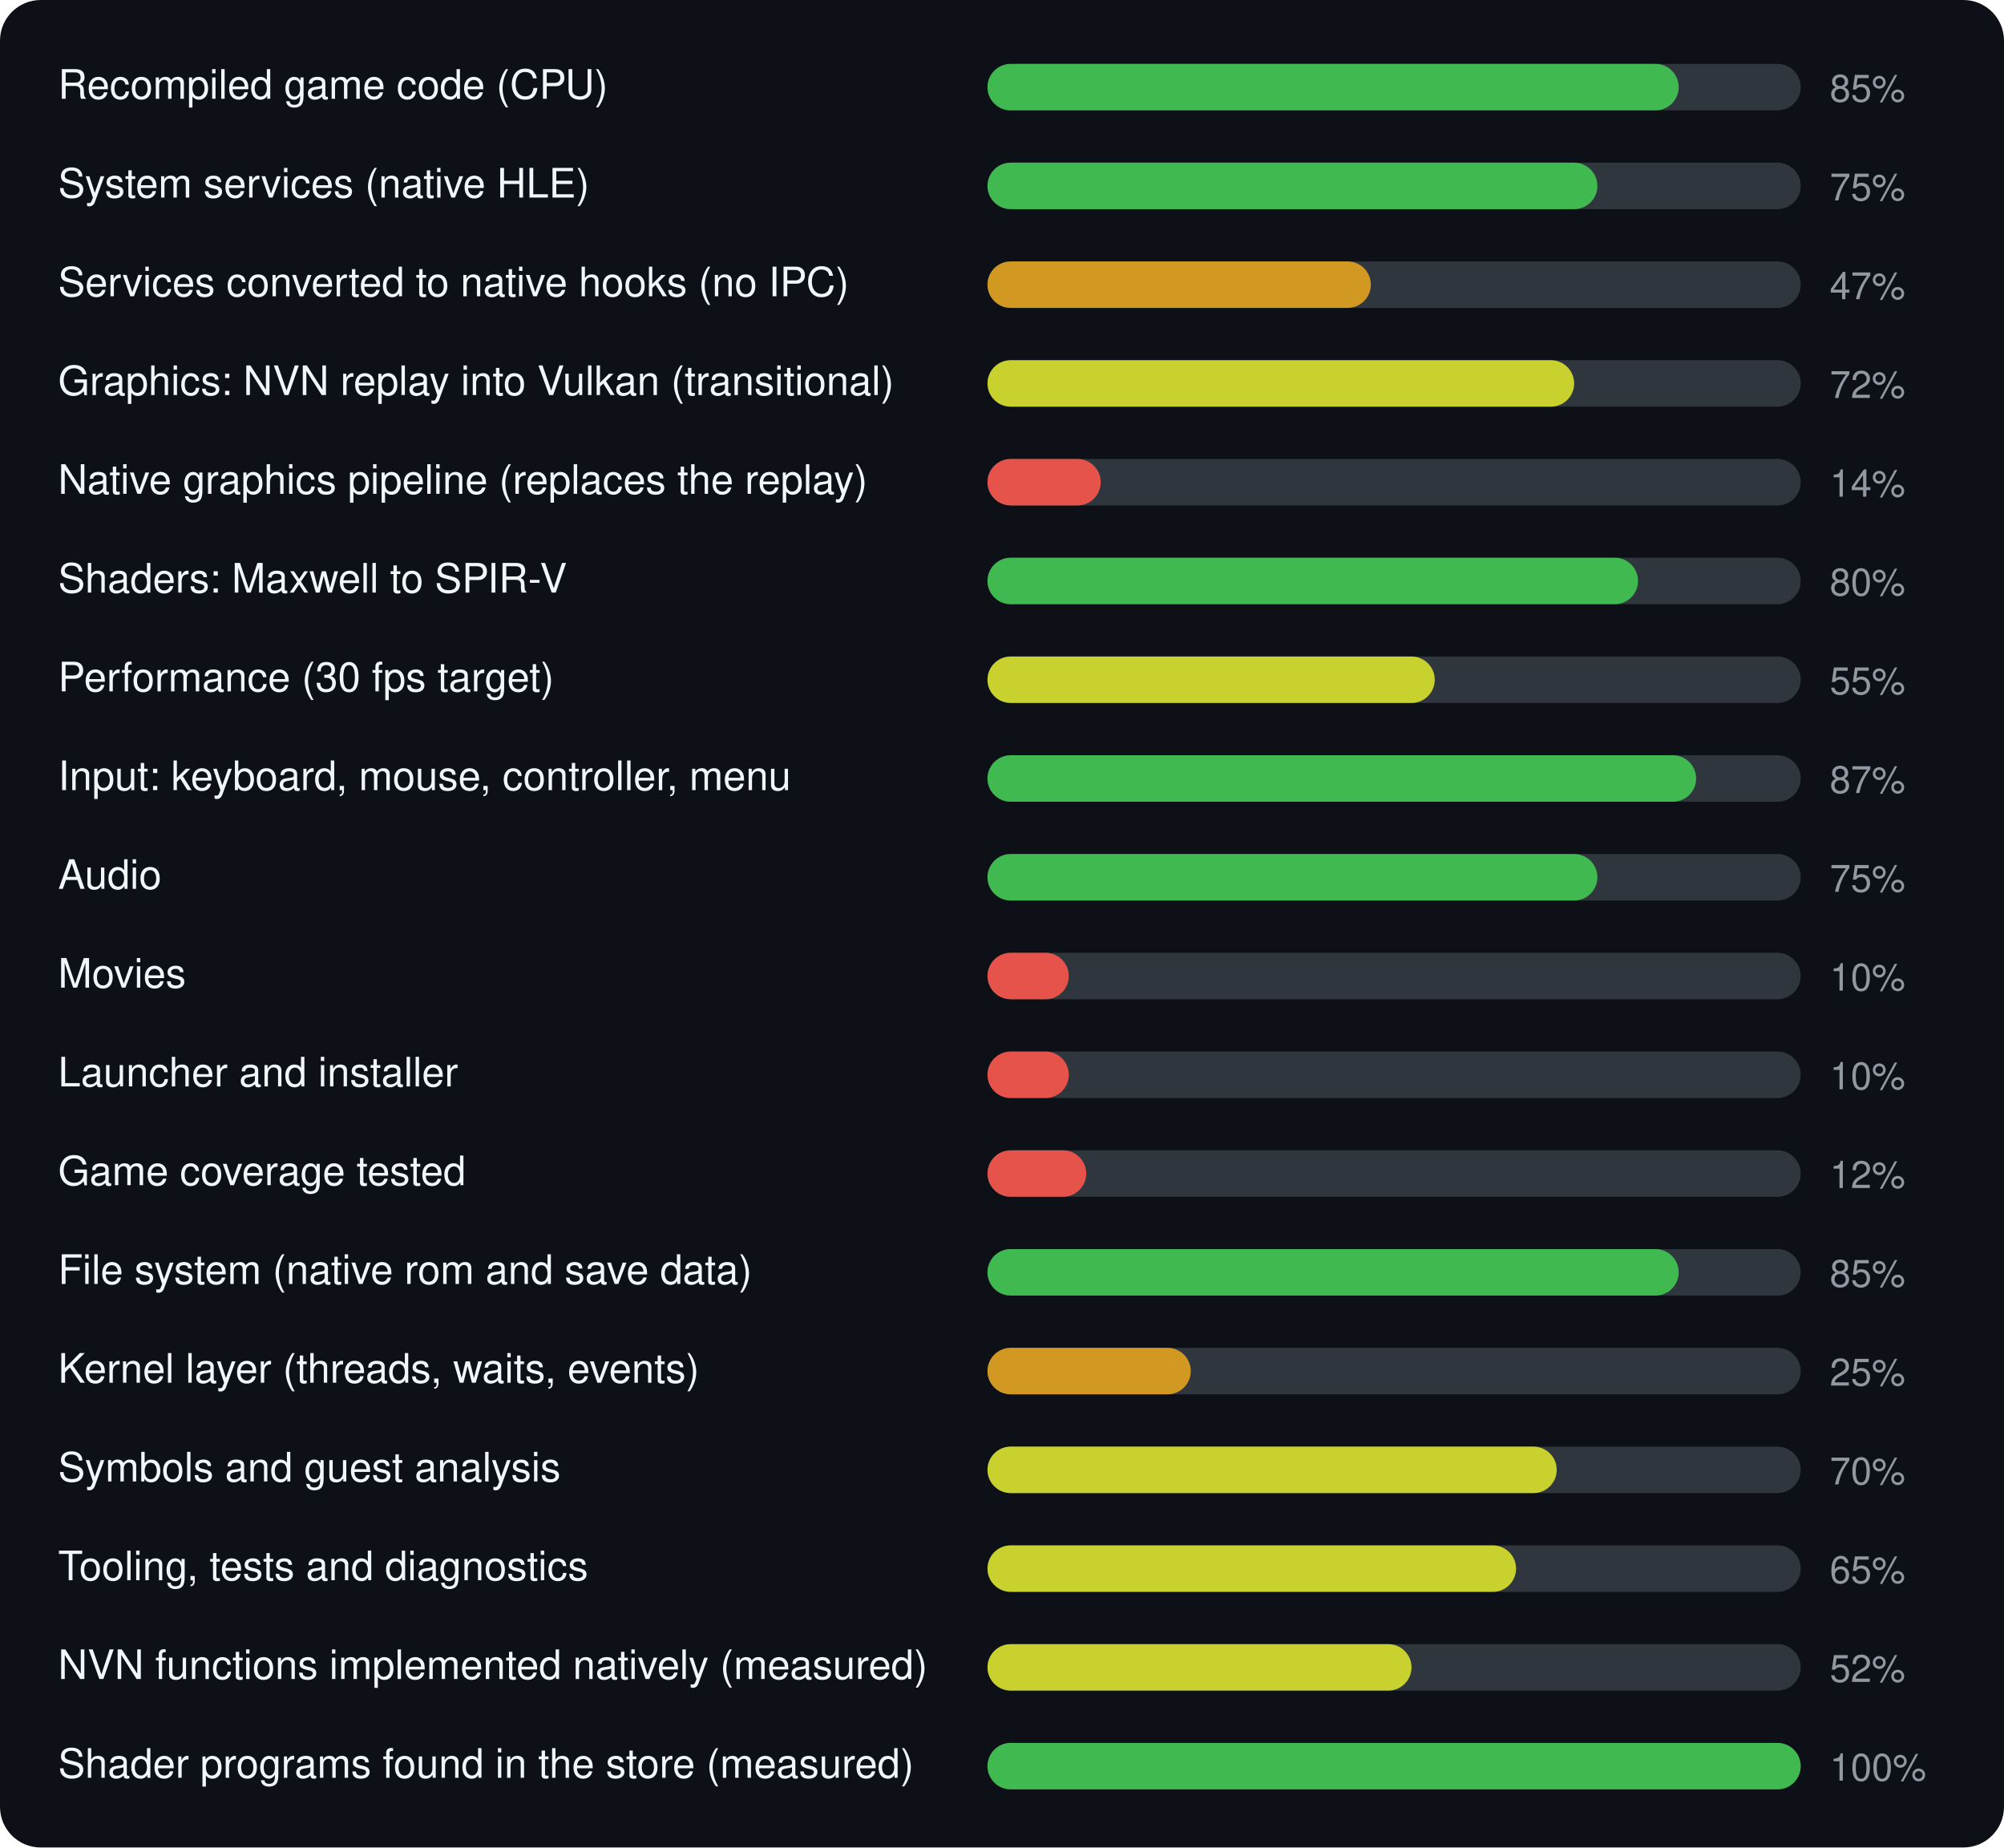
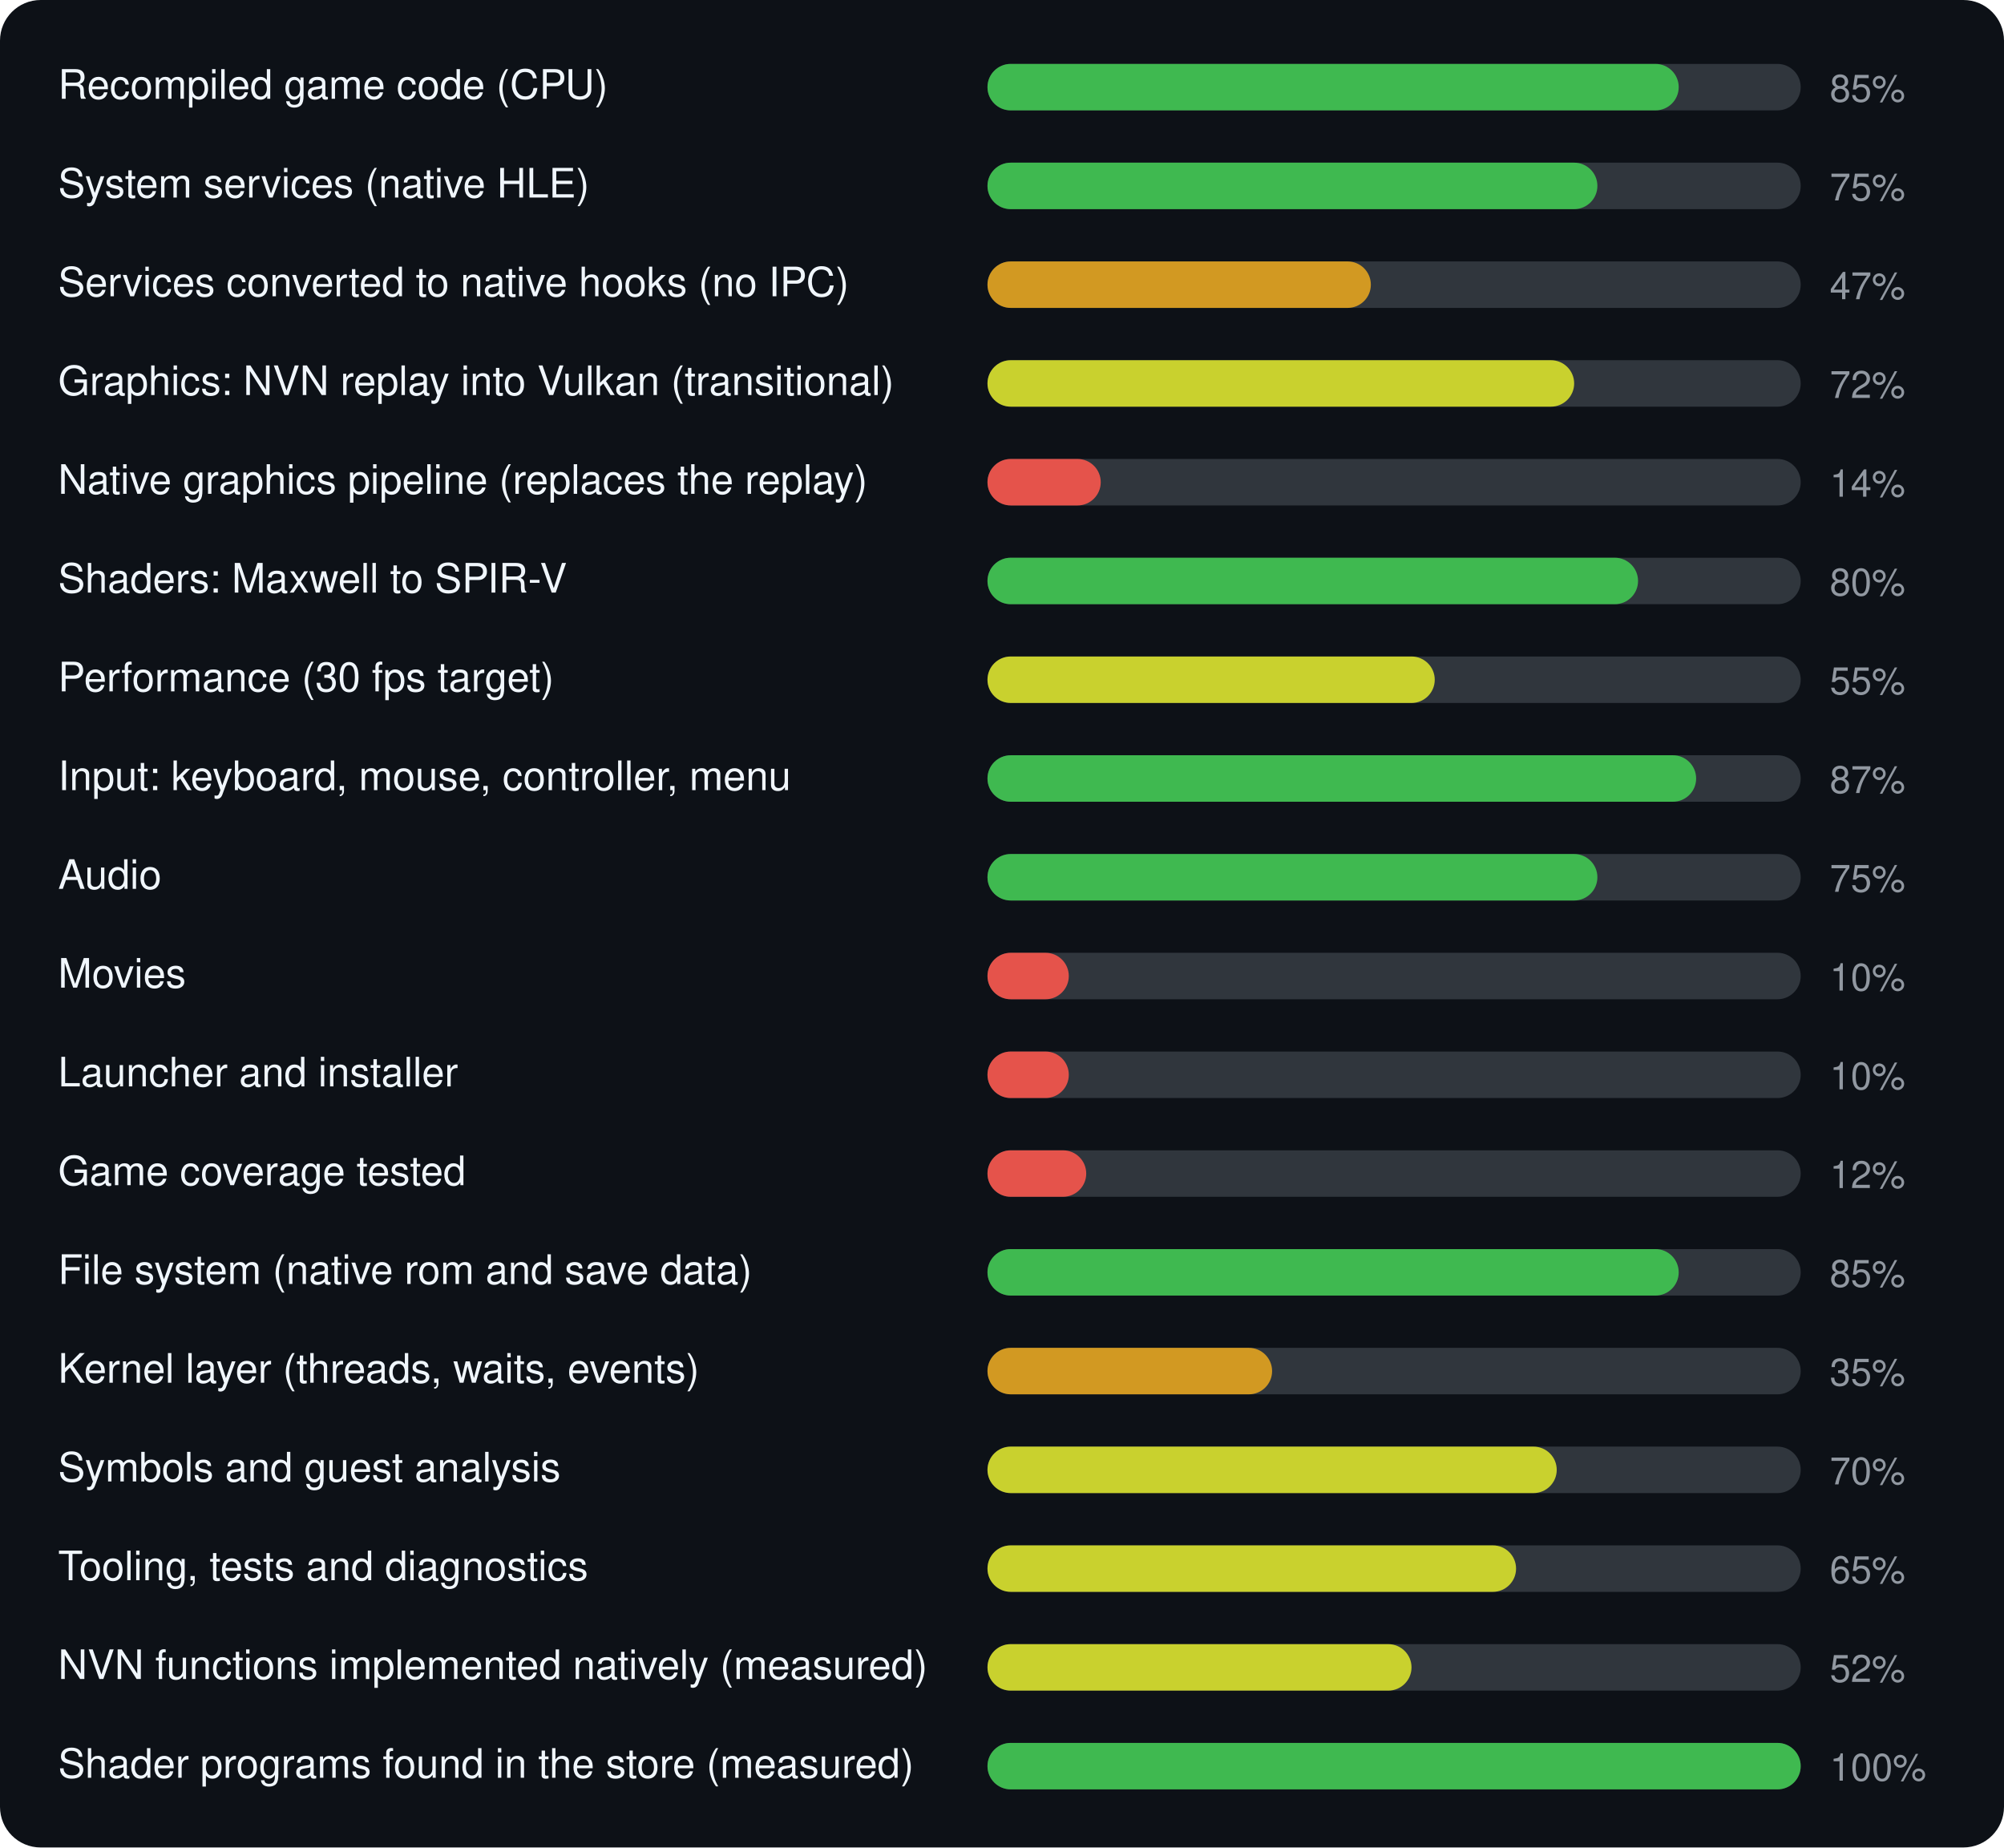
<svg xmlns="http://www.w3.org/2000/svg" width="690" height="636" viewBox="0 0 690 636" role="img" aria-label="Progress by area">
  <style>.t{fill:#f0f6fc;font-family:Segoe UI,Helvetica,Arial,sans-serif}.m{fill:#9198a1;font-family:Segoe UI,Helvetica,Arial,sans-serif}</style>
  <rect width="690" height="636" rx="14" fill="#0d1117" />
  <text class="t" x="20" y="34" font-size="14">Recompiled game code (CPU)</text>
  <rect x="340" y="22" width="280" height="16" rx="8" fill="#30363d" />
  <rect x="340" y="22" width="238" height="16" rx="8" fill="#3fb950" />
  <text class="m" x="630" y="35" font-size="13">85%</text>
  <text class="t" x="20" y="68" font-size="14">System services (native HLE)</text>
  <rect x="340" y="56" width="280" height="16" rx="8" fill="#30363d" />
  <rect x="340" y="56" width="210" height="16" rx="8" fill="#3fb950" />
  <text class="m" x="630" y="69" font-size="13">75%</text>
  <text class="t" x="20" y="102" font-size="14">Services converted to native hooks (no IPC)</text>
  <rect x="340" y="90" width="280" height="16" rx="8" fill="#30363d" />
  <rect x="340" y="90" width="132" height="16" rx="8" fill="#d29922" />
  <text class="m" x="630" y="103" font-size="13">47%</text>
  <text class="t" x="20" y="136" font-size="14">Graphics: NVN replay into Vulkan (transitional)</text>
  <rect x="340" y="124" width="280" height="16" rx="8" fill="#30363d" />
  <rect x="340" y="124" width="202" height="16" rx="8" fill="#c9d12e" />
  <text class="m" x="630" y="137" font-size="13">72%</text>
  <text class="t" x="20" y="170" font-size="14">Native graphics pipeline (replaces the replay)</text>
  <rect x="340" y="158" width="280" height="16" rx="8" fill="#30363d" />
  <rect x="340" y="158" width="39" height="16" rx="8" fill="#e5534b" />
  <text class="m" x="630" y="171" font-size="13">14%</text>
  <text class="t" x="20" y="204" font-size="14">Shaders: Maxwell to SPIR-V</text>
  <rect x="340" y="192" width="280" height="16" rx="8" fill="#30363d" />
  <rect x="340" y="192" width="224" height="16" rx="8" fill="#3fb950" />
  <text class="m" x="630" y="205" font-size="13">80%</text>
  <text class="t" x="20" y="238" font-size="14">Performance (30 fps target)</text>
  <rect x="340" y="226" width="280" height="16" rx="8" fill="#30363d" />
  <rect x="340" y="226" width="154" height="16" rx="8" fill="#c9d12e" />
  <text class="m" x="630" y="239" font-size="13">55%</text>
  <text class="t" x="20" y="272" font-size="14">Input: keyboard, mouse, controller, menu</text>
  <rect x="340" y="260" width="280" height="16" rx="8" fill="#30363d" />
  <rect x="340" y="260" width="244" height="16" rx="8" fill="#3fb950" />
  <text class="m" x="630" y="273" font-size="13">87%</text>
  <text class="t" x="20" y="306" font-size="14">Audio</text>
  <rect x="340" y="294" width="280" height="16" rx="8" fill="#30363d" />
  <rect x="340" y="294" width="210" height="16" rx="8" fill="#3fb950" />
  <text class="m" x="630" y="307" font-size="13">75%</text>
  <text class="t" x="20" y="340" font-size="14">Movies</text>
  <rect x="340" y="328" width="280" height="16" rx="8" fill="#30363d" />
  <rect x="340" y="328" width="28" height="16" rx="8" fill="#e5534b" />
  <text class="m" x="630" y="341" font-size="13">10%</text>
  <text class="t" x="20" y="374" font-size="14">Launcher and installer</text>
  <rect x="340" y="362" width="280" height="16" rx="8" fill="#30363d" />
  <rect x="340" y="362" width="28" height="16" rx="8" fill="#e5534b" />
  <text class="m" x="630" y="375" font-size="13">10%</text>
  <text class="t" x="20" y="408" font-size="14">Game coverage tested</text>
  <rect x="340" y="396" width="280" height="16" rx="8" fill="#30363d" />
  <rect x="340" y="396" width="34" height="16" rx="8" fill="#e5534b" />
  <text class="m" x="630" y="409" font-size="13">12%</text>
  <text class="t" x="20" y="442" font-size="14">File system (native rom and save data)</text>
  <rect x="340" y="430" width="280" height="16" rx="8" fill="#30363d" />
  <rect x="340" y="430" width="238" height="16" rx="8" fill="#3fb950" />
  <text class="m" x="630" y="443" font-size="13">85%</text>
  <text class="t" x="20" y="476" font-size="14">Kernel layer (threads, waits, events)</text>
  <rect x="340" y="464" width="280" height="16" rx="8" fill="#30363d" />
-   <rect x="340" y="464" width="70" height="16" rx="8" fill="#d29922" />
-   <text class="m" x="630" y="477" font-size="13">25%</text>
+   <rect x="340" y="464" width="98" height="16" rx="8" fill="#d29922" />
+   <text class="m" x="630" y="477" font-size="13">35%</text>
  <text class="t" x="20" y="510" font-size="14">Symbols and guest analysis</text>
  <rect x="340" y="498" width="280" height="16" rx="8" fill="#30363d" />
  <rect x="340" y="498" width="196" height="16" rx="8" fill="#c9d12e" />
  <text class="m" x="630" y="511" font-size="13">70%</text>
  <text class="t" x="20" y="544" font-size="14">Tooling, tests and diagnostics</text>
  <rect x="340" y="532" width="280" height="16" rx="8" fill="#30363d" />
  <rect x="340" y="532" width="182" height="16" rx="8" fill="#c9d12e" />
  <text class="m" x="630" y="545" font-size="13">65%</text>
  <text class="t" x="20" y="578" font-size="14">NVN functions implemented natively (measured)</text>
  <rect x="340" y="566" width="280" height="16" rx="8" fill="#30363d" />
  <rect x="340" y="566" width="146" height="16" rx="8" fill="#c9d12e" />
  <text class="m" x="630" y="579" font-size="13">52%</text>
  <text class="t" x="20" y="612" font-size="14">Shader programs found in the store (measured)</text>
  <rect x="340" y="600" width="280" height="16" rx="8" fill="#30363d" />
  <rect x="340" y="600" width="280" height="16" rx="8" fill="#3fb950" />
  <text class="m" x="630" y="613" font-size="13">100%</text>
</svg>
